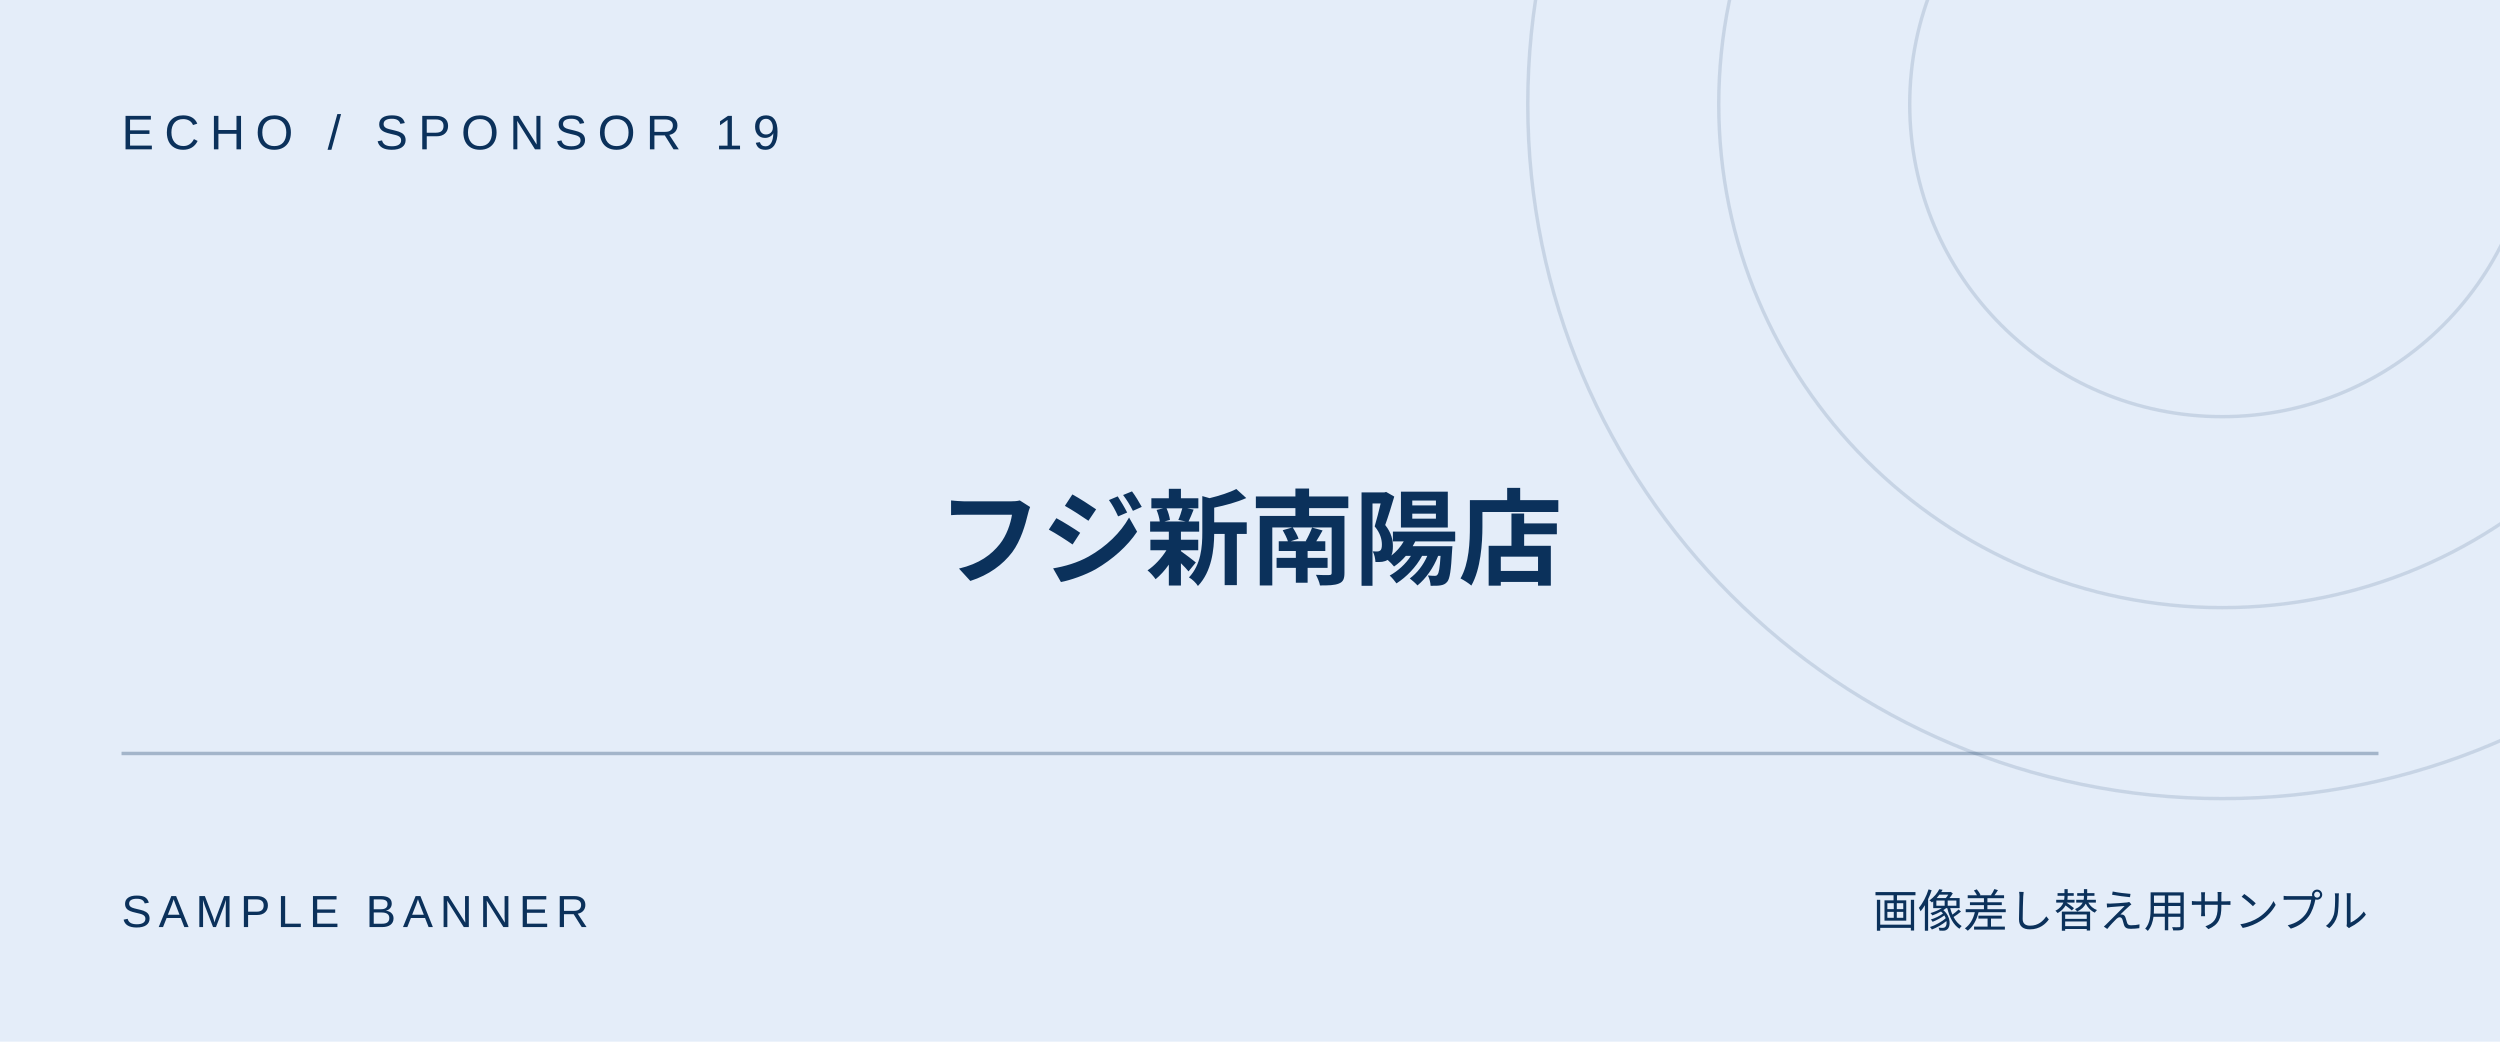
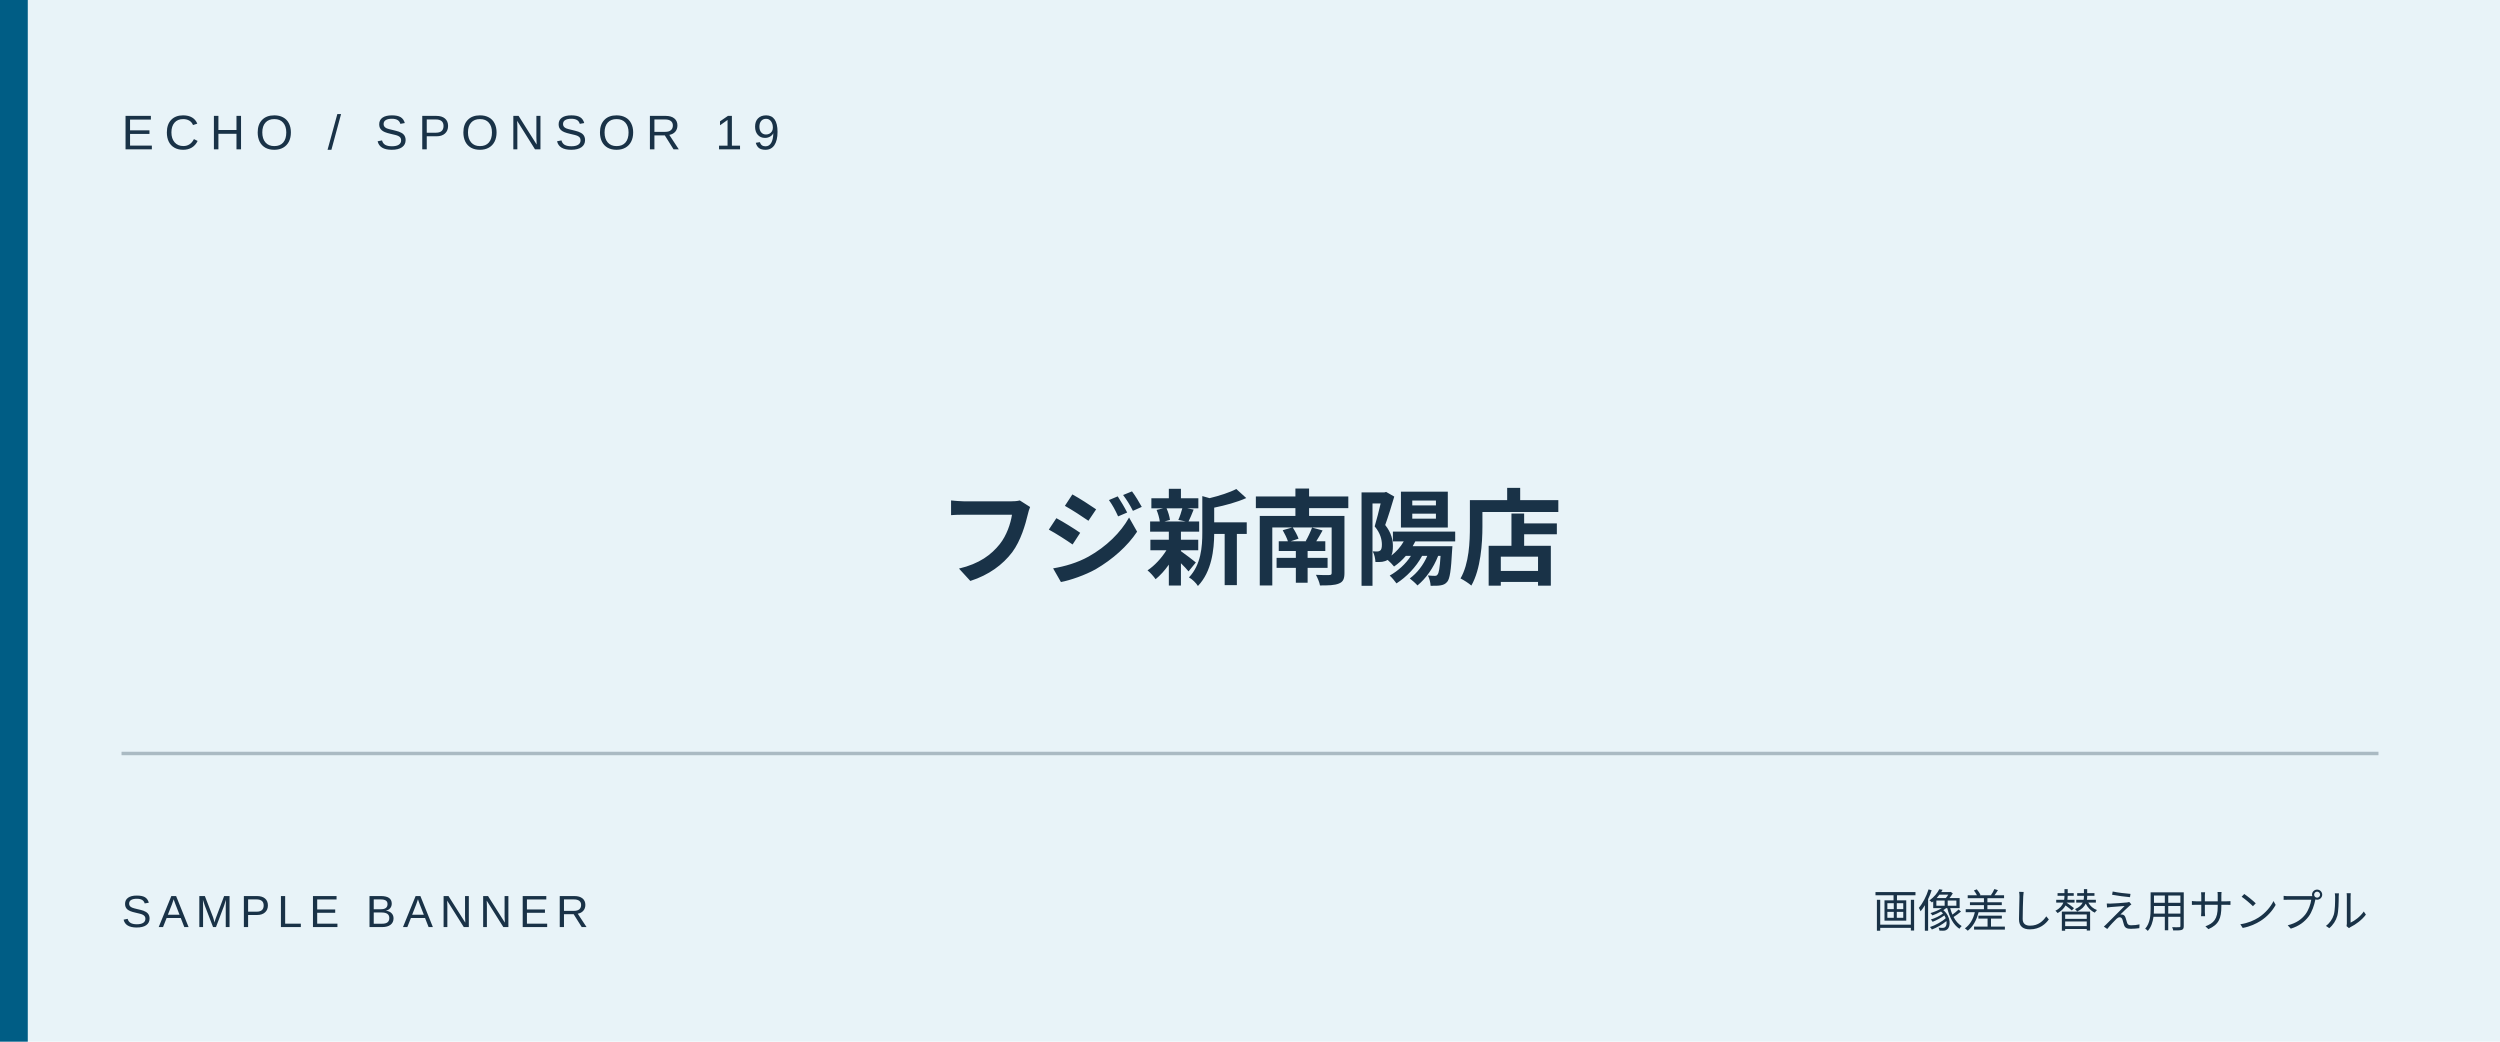
<svg xmlns="http://www.w3.org/2000/svg" width="720" height="300" viewBox="0 0 720 300">
-   <rect width="720" height="300" fill="#e4edf9" />
-   <g fill="none" stroke="#0b315b" opacity=".13">
-     <circle cx="640" cy="30" r="90" />
-     <circle cx="640" cy="30" r="145" />
-     <circle cx="640" cy="30" r="200" />
-   </g>
-   <text x="35" y="43" fill="#0b315b" font-family="Arial,sans-serif" font-size="14" letter-spacing="3">ECHO / SPONSOR 19</text>
-   <text x="360" y="166" text-anchor="middle" fill="#0b315b" font-family="sans-serif" font-size="30" font-weight="700">フジ新南陽店</text>
-   <path d="M35 217h650" stroke="#0b315b" opacity=".3" />
-   <text x="35" y="267" fill="#0b315b" font-family="Arial,sans-serif" font-size="13" letter-spacing="2">SAMPLE BANNER</text>
-   <text x="682" y="267" text-anchor="end" fill="#0b315b" font-family="sans-serif" font-size="13">画像差し替え用サンプル</text>
+   <rect width="720" height="300" fill="#e8f3f8" />
+   <rect x="0" y="0" width="8" height="300" fill="#005d85" />
+   <text x="35" y="43" fill="#193247" font-family="Arial,sans-serif" font-size="14" letter-spacing="3">ECHO / SPONSOR 19</text>
+   <text x="360" y="166" text-anchor="middle" fill="#193247" font-family="sans-serif" font-size="30" font-weight="700">フジ新南陽店</text>
+   <path d="M35 217h650" stroke="#193247" opacity=".3" />
+   <text x="35" y="267" fill="#193247" font-family="Arial,sans-serif" font-size="13" letter-spacing="2">SAMPLE BANNER</text>
+   <text x="682" y="267" text-anchor="end" fill="#193247" font-family="sans-serif" font-size="13">画像差し替え用サンプル</text>
</svg>
